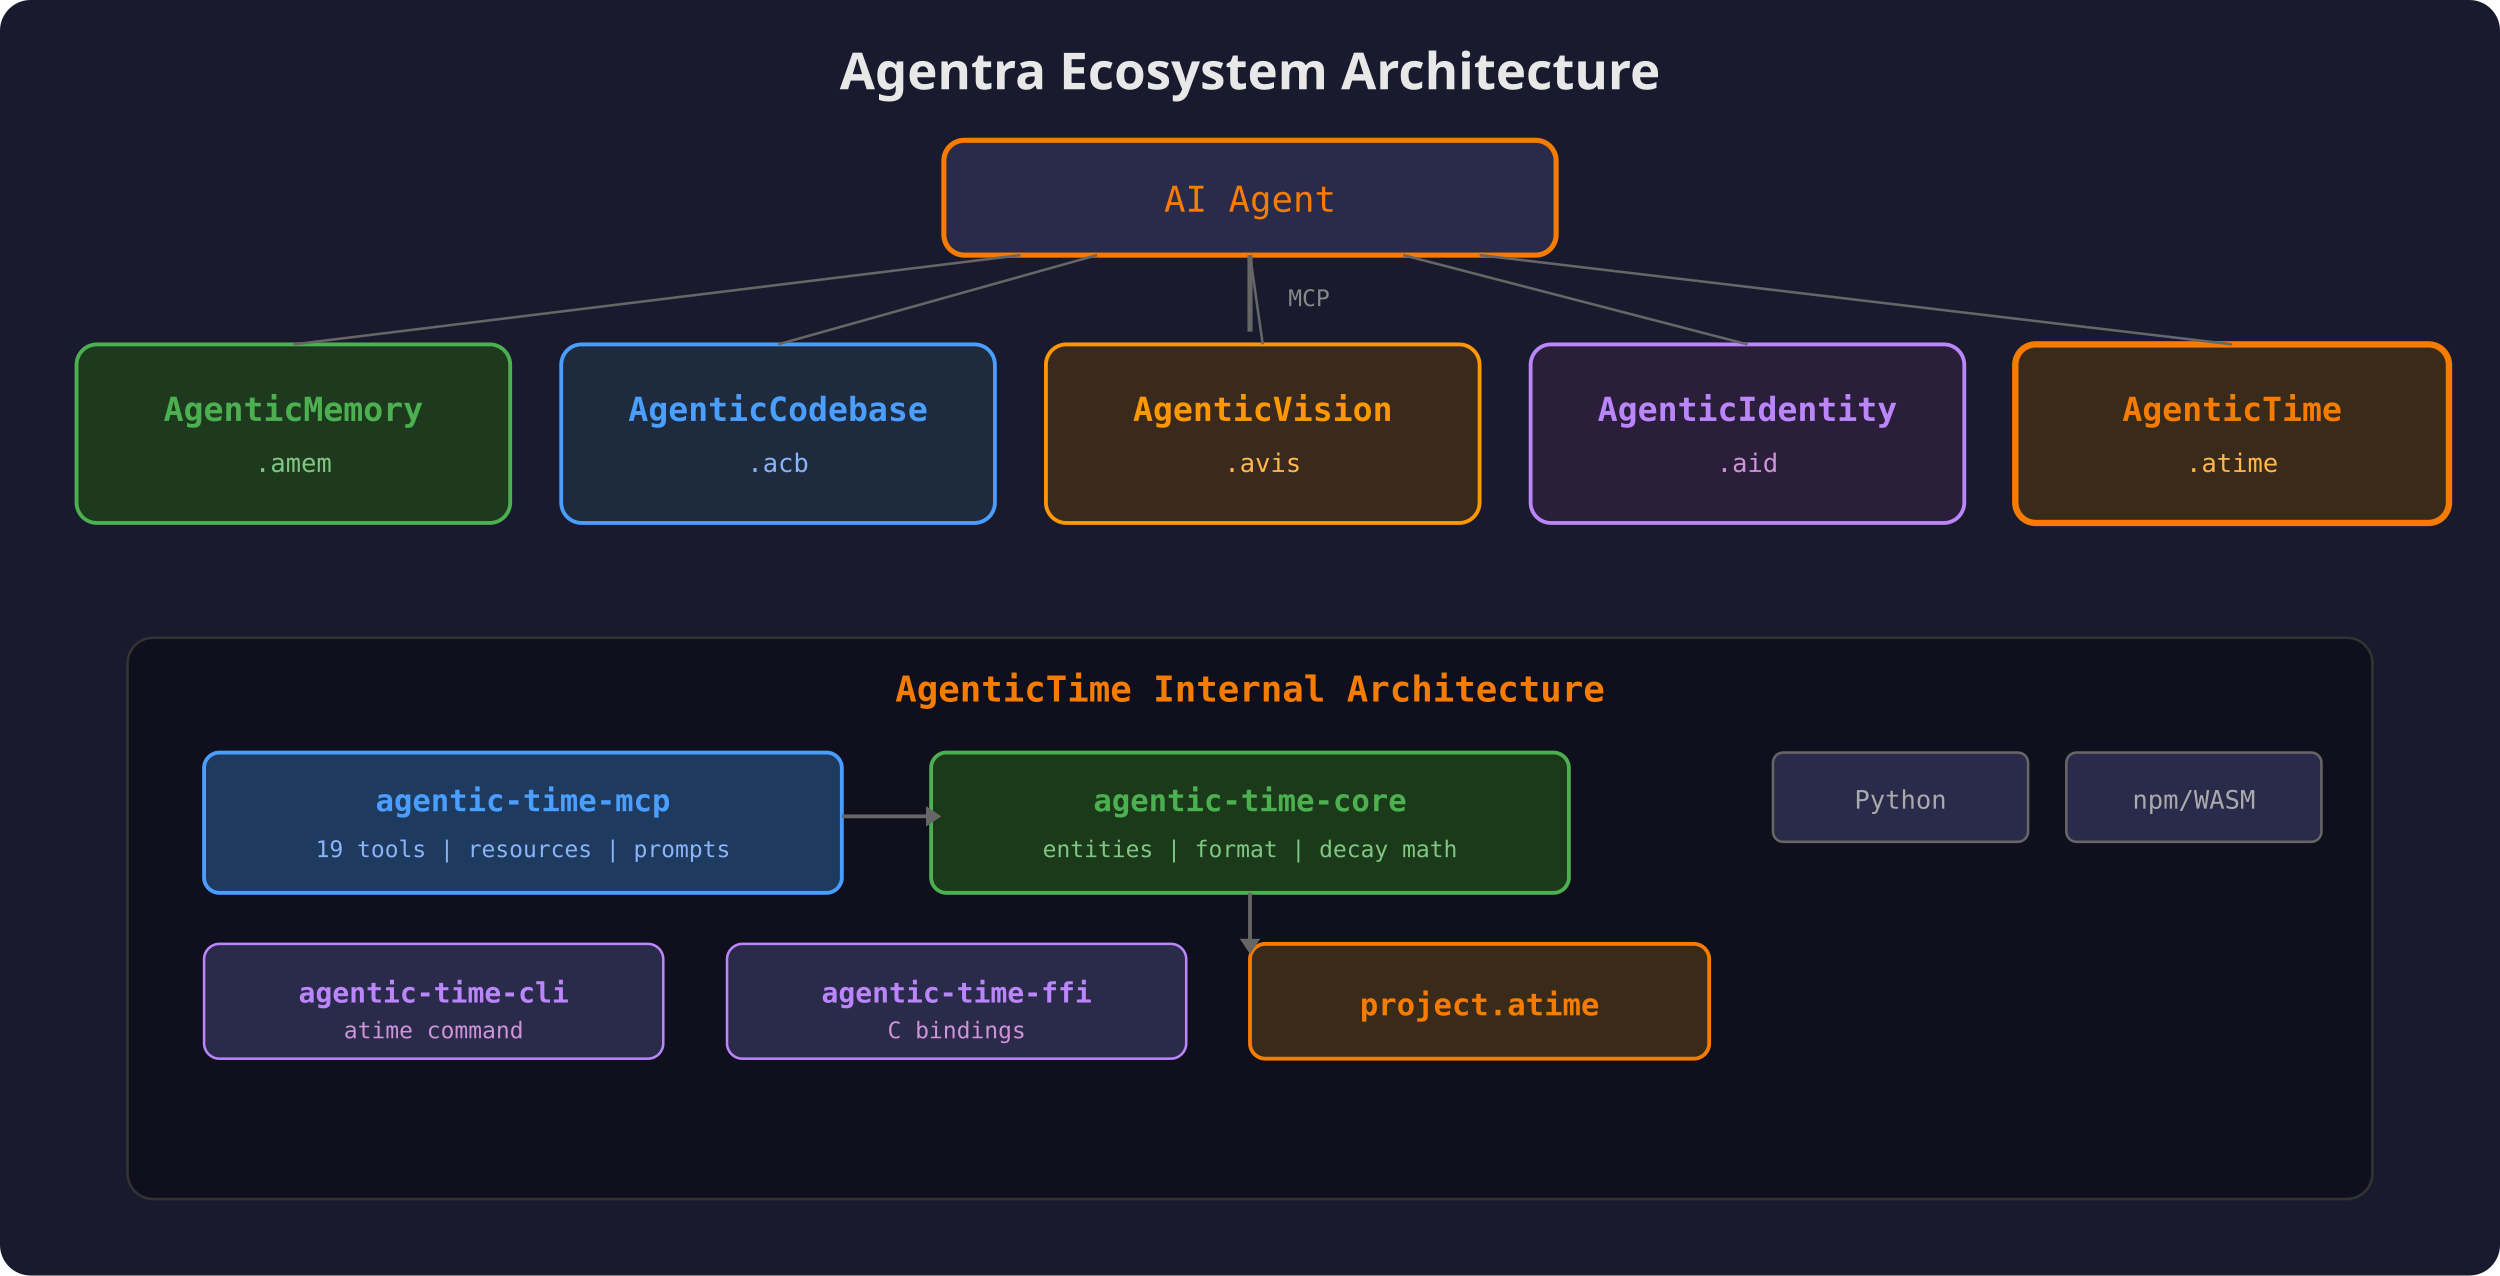
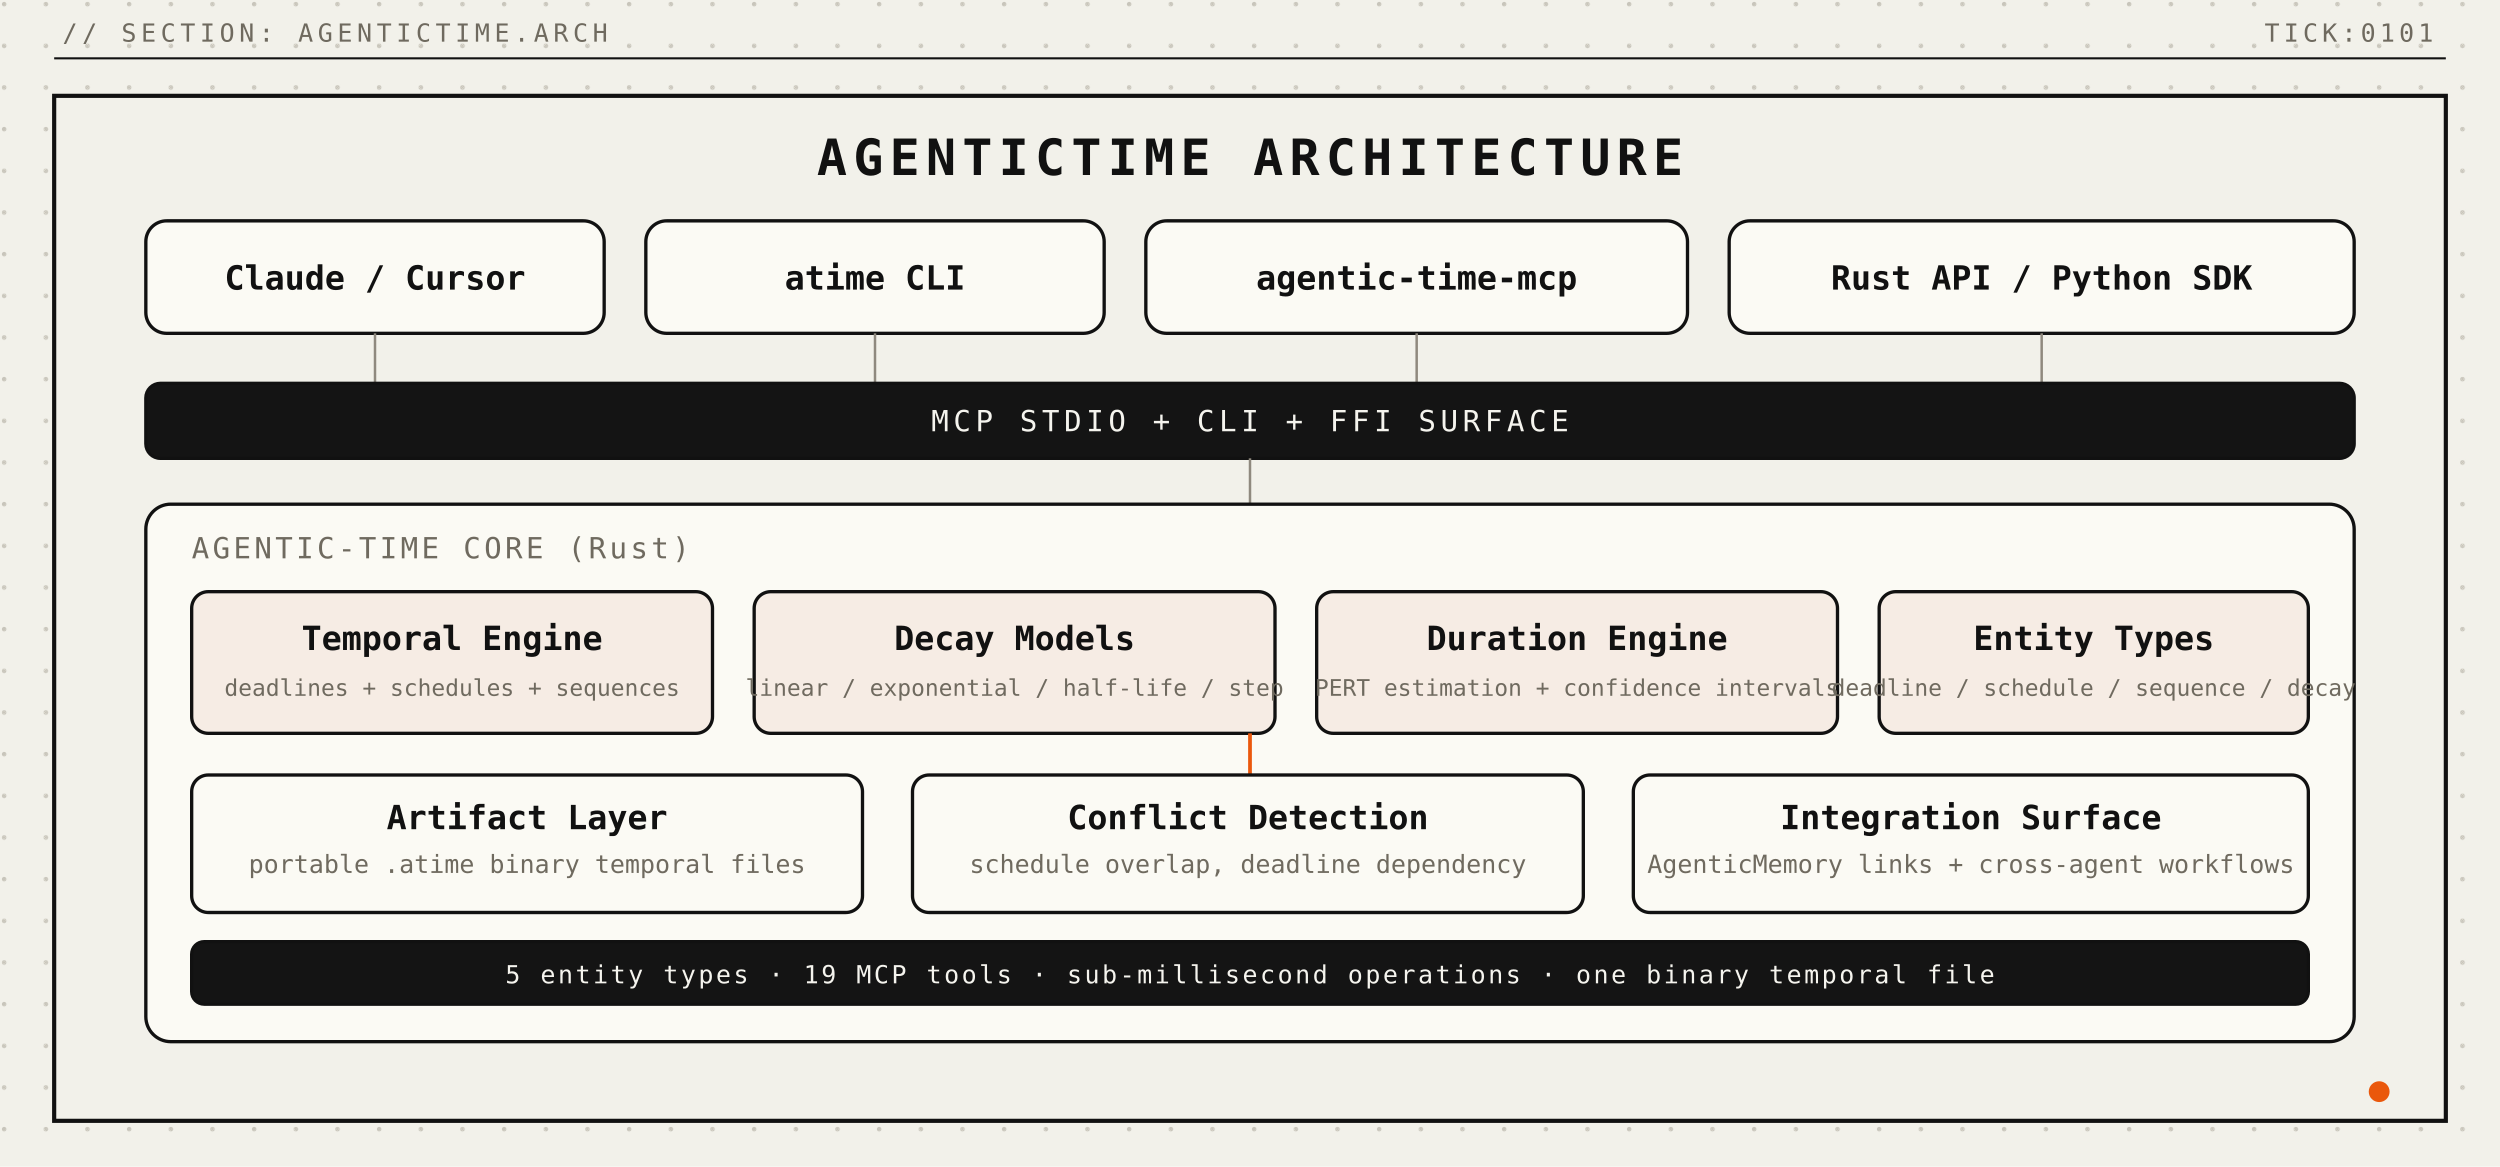
- <svg xmlns="http://www.w3.org/2000/svg" viewBox="0 0 980 500" width="980" height="500">
-   <rect width="980" height="500" fill="#1a1a2e" rx="12" />
-   <text x="490" y="35" text-anchor="middle" font-family="system-ui, sans-serif" font-size="20" font-weight="700" fill="#e8e8e8">Agentra Ecosystem Architecture</text>
-   <rect x="370" y="55" width="240" height="45" rx="8" fill="#2a2a4a" stroke="#f57c00" stroke-width="2" />
-   <text x="490" y="83" text-anchor="middle" font-family="monospace" font-size="14" fill="#f57c00">AI Agent</text>
-   <line x1="490" y1="100" x2="490" y2="130" stroke="#666" stroke-width="2" />
-   <text x="505" y="120" font-family="monospace" font-size="9" fill="#888">MCP</text>
-   <rect x="30" y="135" width="170" height="70" rx="8" fill="#1e3a1e" stroke="#4caf50" stroke-width="1.5" />
-   <text x="115" y="165" text-anchor="middle" font-family="monospace" font-size="13" font-weight="700" fill="#4caf50">AgenticMemory</text>
-   <text x="115" y="185" text-anchor="middle" font-family="monospace" font-size="10" fill="#81c784">.amem</text>
-   <rect x="220" y="135" width="170" height="70" rx="8" fill="#1e2a3e" stroke="#4a9eff" stroke-width="1.5" />
-   <text x="305" y="165" text-anchor="middle" font-family="monospace" font-size="13" font-weight="700" fill="#4a9eff">AgenticCodebase</text>
-   <text x="305" y="185" text-anchor="middle" font-family="monospace" font-size="10" fill="#8ab4f8">.acb</text>
-   <rect x="410" y="135" width="170" height="70" rx="8" fill="#3a2a1e" stroke="#ff9800" stroke-width="1.5" />
-   <text x="495" y="165" text-anchor="middle" font-family="monospace" font-size="13" font-weight="700" fill="#ff9800">AgenticVision</text>
-   <text x="495" y="185" text-anchor="middle" font-family="monospace" font-size="10" fill="#ffb74d">.avis</text>
-   <rect x="600" y="135" width="170" height="70" rx="8" fill="#2a1e3a" stroke="#bb86fc" stroke-width="1.5" />
-   <text x="685" y="165" text-anchor="middle" font-family="monospace" font-size="13" font-weight="700" fill="#bb86fc">AgenticIdentity</text>
-   <text x="685" y="185" text-anchor="middle" font-family="monospace" font-size="10" fill="#ce93d8">.aid</text>
-   <rect x="790" y="135" width="170" height="70" rx="8" fill="#3a2a1a" stroke="#f57c00" stroke-width="2.5" />
-   <text x="875" y="165" text-anchor="middle" font-family="monospace" font-size="13" font-weight="700" fill="#f57c00">AgenticTime</text>
-   <text x="875" y="185" text-anchor="middle" font-family="monospace" font-size="10" fill="#ffb74d">.atime</text>
-   <line x1="400" y1="100" x2="115" y2="135" stroke="#666" stroke-width="1" />
-   <line x1="430" y1="100" x2="305" y2="135" stroke="#666" stroke-width="1" />
-   <line x1="490" y1="100" x2="495" y2="135" stroke="#666" stroke-width="1" />
-   <line x1="550" y1="100" x2="685" y2="135" stroke="#666" stroke-width="1" />
-   <line x1="580" y1="100" x2="875" y2="135" stroke="#666" stroke-width="1" />
-   <rect x="50" y="250" width="880" height="220" rx="10" fill="#0f0f1e" stroke="#333" stroke-width="1" />
-   <text x="490" y="275" text-anchor="middle" font-family="monospace" font-size="14" font-weight="700" fill="#f57c00">AgenticTime Internal Architecture</text>
-   <rect x="80" y="295" width="250" height="55" rx="6" fill="#1e3a5f" stroke="#4a9eff" stroke-width="1.5" />
-   <text x="205" y="318" text-anchor="middle" font-family="monospace" font-size="12" font-weight="700" fill="#4a9eff">agentic-time-mcp</text>
-   <text x="205" y="336" text-anchor="middle" font-family="monospace" font-size="9" fill="#8ab4f8">19 tools | resources | prompts</text>
-   <rect x="365" y="295" width="250" height="55" rx="6" fill="#1a3a1a" stroke="#4caf50" stroke-width="1.5" />
-   <text x="490" y="318" text-anchor="middle" font-family="monospace" font-size="12" font-weight="700" fill="#4caf50">agentic-time-core</text>
-   <text x="490" y="336" text-anchor="middle" font-family="monospace" font-size="9" fill="#81c784">entities | format | decay math</text>
-   <rect x="80" y="370" width="180" height="45" rx="6" fill="#2a2a4a" stroke="#bb86fc" stroke-width="1" />
-   <text x="170" y="393" text-anchor="middle" font-family="monospace" font-size="11" font-weight="700" fill="#bb86fc">agentic-time-cli</text>
-   <text x="170" y="407" text-anchor="middle" font-family="monospace" font-size="9" fill="#ce93d8">atime command</text>
-   <rect x="285" y="370" width="180" height="45" rx="6" fill="#2a2a4a" stroke="#bb86fc" stroke-width="1" />
-   <text x="375" y="393" text-anchor="middle" font-family="monospace" font-size="11" font-weight="700" fill="#bb86fc">agentic-time-ffi</text>
-   <text x="375" y="407" text-anchor="middle" font-family="monospace" font-size="9" fill="#ce93d8">C bindings</text>
-   <rect x="490" y="370" width="180" height="45" rx="6" fill="#3a2a1a" stroke="#f57c00" stroke-width="1.5" />
-   <text x="580" y="398" text-anchor="middle" font-family="monospace" font-size="12" font-weight="700" fill="#f57c00">project.atime</text>
-   <rect x="695" y="295" width="100" height="35" rx="4" fill="#2a2a4a" stroke="#666" stroke-width="1" />
-   <text x="745" y="317" text-anchor="middle" font-family="monospace" font-size="10" fill="#aaa">Python</text>
-   <rect x="810" y="295" width="100" height="35" rx="4" fill="#2a2a4a" stroke="#666" stroke-width="1" />
-   <text x="860" y="317" text-anchor="middle" font-family="monospace" font-size="10" fill="#aaa">npm/WASM</text>
-   <line x1="330" y1="320" x2="365" y2="320" stroke="#666" stroke-width="1.5" />
-   <polygon points="363,316 369,320 363,324" fill="#666" />
-   <line x1="490" y1="350" x2="490" y2="370" stroke="#666" stroke-width="1.5" />
-   <polygon points="486,368 490,374 494,368" fill="#666" />
+ <svg xmlns="http://www.w3.org/2000/svg" viewBox="0 0 1200 560" role="img" aria-label="AgenticTime architecture in Agentra Labs design system">
+   <defs>
+     <pattern id="dotgrid" width="20" height="20" patternUnits="userSpaceOnUse">
+       <circle cx="2" cy="2" r="1.1" fill="#c8c5bb" />
+     </pattern>
+     <style>
+       .mono { font-family:'IBM Plex Mono','JetBrains Mono',monospace; }
+       .ink { fill:#111111; }
+       .muted { fill:#6f6a5f; }
+       .accent { fill:#ea580c; }
+       .panel { fill:#f2f1ea; stroke:#111111; stroke-width:2; }
+       .card { fill:#fbfaf4; stroke:#111111; stroke-width:1.6; }
+       .card-accent { fill:#f6ece4; stroke:#111111; stroke-width:1.6; }
+       .card-dark { fill:#141414; stroke:#111111; stroke-width:1.6; }
+       .wire-soft { stroke:#8f897e; stroke-width:1.2; }
+       .wire-accent { stroke:#ea580c; stroke-width:1.8; }
+     </style>
+   </defs>
+   <rect width="1200" height="560" fill="#f2f1ea" />
+   <rect width="1200" height="560" fill="url(#dotgrid)" />
+   <line x1="26" y1="28" x2="1174" y2="28" stroke="#111111" />
+   <text x="30" y="20" class="mono muted" font-size="12" letter-spacing="2.2">// SECTION: AGENTICTIME.ARCH</text>
+   <text x="1168" y="20" text-anchor="end" class="mono muted" font-size="12" letter-spacing="2">TICK:0101</text>
+   <rect x="26" y="46" width="1148" height="492" class="panel" />
+   <text x="600" y="84" text-anchor="middle" class="mono ink" font-size="24" letter-spacing="3" font-weight="700">AGENTICTIME ARCHITECTURE</text>
+   <rect x="70" y="106" width="220" height="54" rx="10" class="card" />
+   <text x="180" y="139" text-anchor="middle" class="mono ink" font-size="16" font-weight="700">Claude / Cursor</text>
+   <rect x="310" y="106" width="220" height="54" rx="10" class="card" />
+   <text x="420" y="139" text-anchor="middle" class="mono ink" font-size="16" font-weight="700">atime CLI</text>
+   <rect x="550" y="106" width="260" height="54" rx="10" class="card" />
+   <text x="680" y="139" text-anchor="middle" class="mono ink" font-size="16" font-weight="700">agentic-time-mcp</text>
+   <rect x="830" y="106" width="300" height="54" rx="10" class="card" />
+   <text x="980" y="139" text-anchor="middle" class="mono ink" font-size="16" font-weight="700">Rust API / Python SDK</text>
+   <line x1="180" y1="160" x2="180" y2="184" class="wire-soft" />
+   <line x1="420" y1="160" x2="420" y2="184" class="wire-soft" />
+   <line x1="680" y1="160" x2="680" y2="184" class="wire-soft" />
+   <line x1="980" y1="160" x2="980" y2="184" class="wire-soft" />
+   <rect x="70" y="184" width="1060" height="36" rx="7" class="card-dark" />
+   <text x="600" y="207" text-anchor="middle" class="mono" fill="#f5f4ee" font-size="14" letter-spacing="2.2">MCP STDIO + CLI + FFI SURFACE</text>
+   <line x1="600" y1="220" x2="600" y2="242" class="wire-soft" />
+   <rect x="70" y="242" width="1060" height="258" rx="12" class="card" />
+   <text x="92" y="268" class="mono muted" font-size="14" letter-spacing="1.6">AGENTIC-TIME CORE (Rust)</text>
+   <rect x="92" y="284" width="250" height="68" rx="8" class="card-accent" />
+   <text x="217" y="312" text-anchor="middle" class="mono ink" font-size="16" font-weight="700">Temporal Engine</text>
+   <text x="217" y="334" text-anchor="middle" class="mono muted" font-size="11">deadlines + schedules + sequences</text>
+   <rect x="362" y="284" width="250" height="68" rx="8" class="card-accent" />
+   <text x="487" y="312" text-anchor="middle" class="mono ink" font-size="16" font-weight="700">Decay Models</text>
+   <text x="487" y="334" text-anchor="middle" class="mono muted" font-size="11">linear / exponential / half-life / step</text>
+   <rect x="632" y="284" width="250" height="68" rx="8" class="card-accent" />
+   <text x="757" y="312" text-anchor="middle" class="mono ink" font-size="16" font-weight="700">Duration Engine</text>
+   <text x="757" y="334" text-anchor="middle" class="mono muted" font-size="11">PERT estimation + confidence intervals</text>
+   <rect x="902" y="284" width="206" height="68" rx="8" class="card-accent" />
+   <text x="1005" y="312" text-anchor="middle" class="mono ink" font-size="16" font-weight="700">Entity Types</text>
+   <text x="1005" y="334" text-anchor="middle" class="mono muted" font-size="11">deadline / schedule / sequence / decay</text>
+   <line x1="600" y1="352" x2="600" y2="372" class="wire-accent" />
+   <rect x="92" y="372" width="322" height="66" rx="8" class="card" />
+   <text x="253" y="398" text-anchor="middle" class="mono ink" font-size="16" font-weight="700">Artifact Layer</text>
+   <text x="253" y="419" text-anchor="middle" class="mono muted" font-size="12">portable .atime binary temporal files</text>
+   <rect x="438" y="372" width="322" height="66" rx="8" class="card" />
+   <text x="599" y="398" text-anchor="middle" class="mono ink" font-size="16" font-weight="700">Conflict Detection</text>
+   <text x="599" y="419" text-anchor="middle" class="mono muted" font-size="12">schedule overlap, deadline dependency</text>
+   <rect x="784" y="372" width="324" height="66" rx="8" class="card" />
+   <text x="946" y="398" text-anchor="middle" class="mono ink" font-size="16" font-weight="700">Integration Surface</text>
+   <text x="946" y="419" text-anchor="middle" class="mono muted" font-size="12">AgenticMemory links + cross-agent workflows</text>
+   <rect x="92" y="452" width="1016" height="30" rx="6" class="card-dark" />
+   <text x="600" y="472" text-anchor="middle" class="mono" fill="#f5f4ee" font-size="12" letter-spacing="1.2">5 entity types · 19 MCP tools · sub-millisecond operations · one binary temporal file</text>
+   <circle cx="1142" cy="524" r="5" class="accent" />
</svg>
